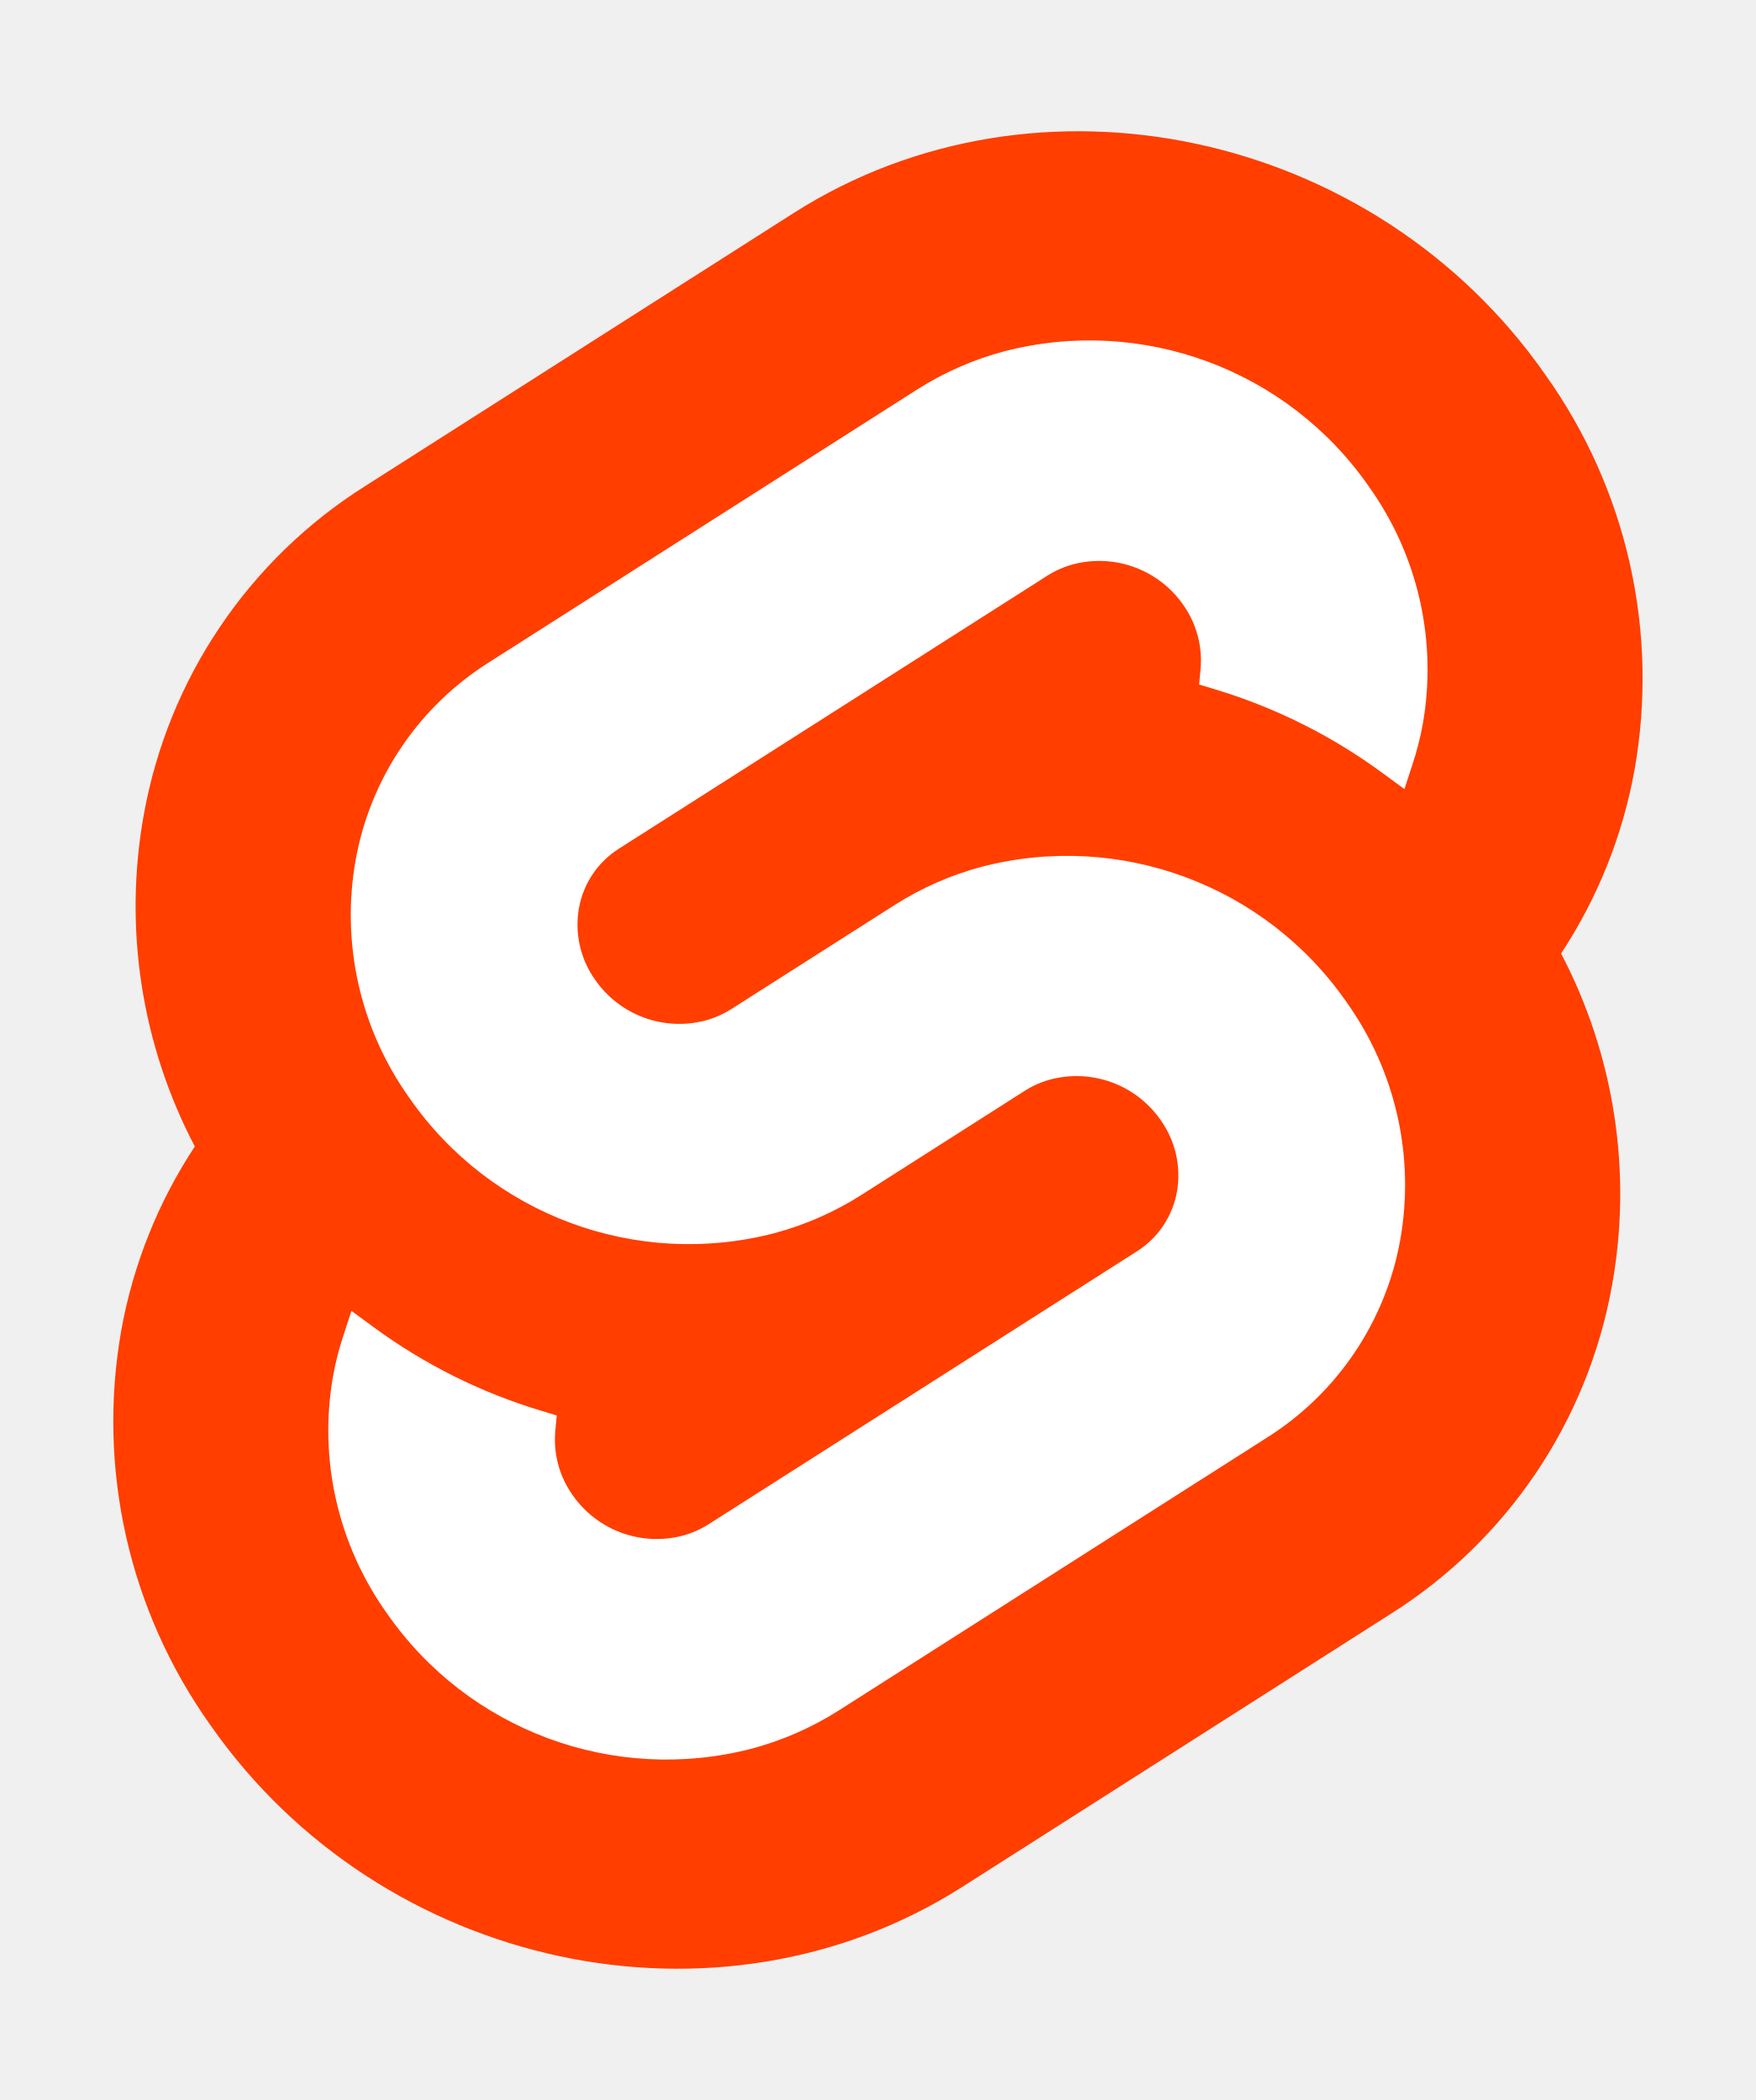
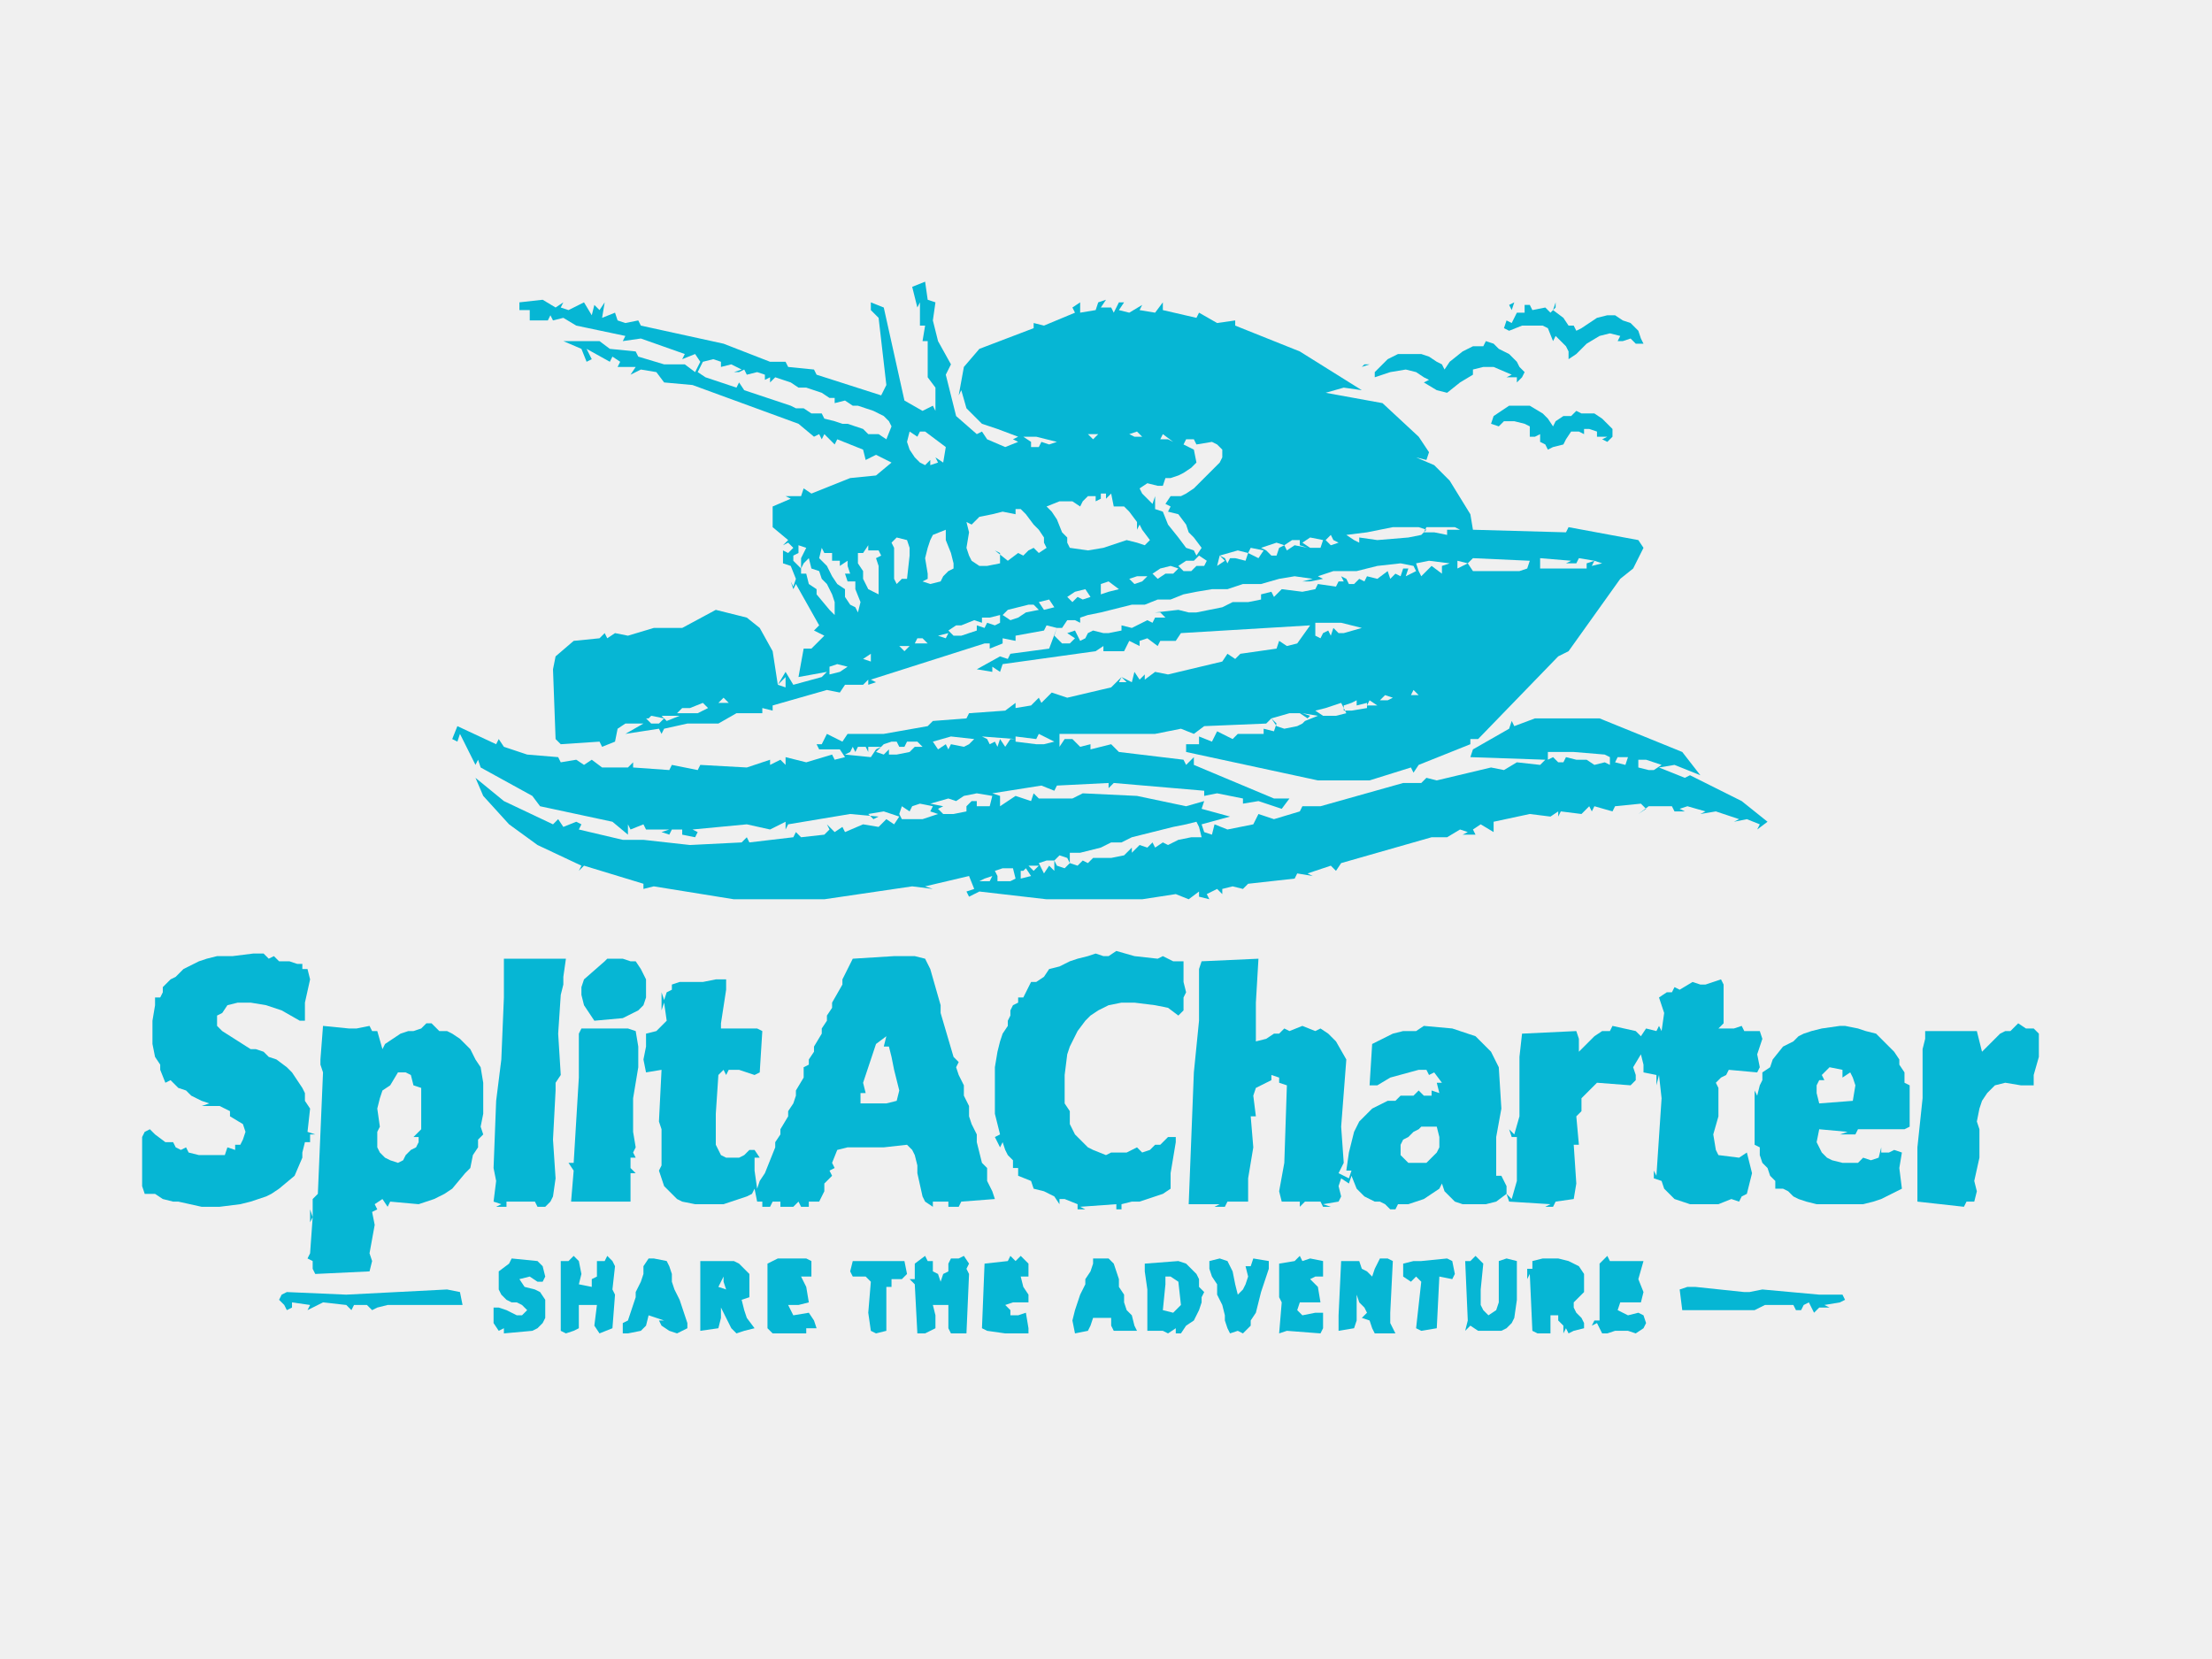
- <svg xmlns="http://www.w3.org/2000/svg" width="107" height="128" viewBox="0 0 107 128">
-   <path d="M94.157 22.819c-10.4-14.885-30.94-19.297-45.792-9.835L22.282 29.608A29.92 29.92 0 0 0 8.764 49.65a31.5 31.5 0 0 0 3.108 20.231 30 30 0 0 0-4.477 11.183 31.9 31.9 0 0 0 5.448 24.116c10.402 14.887 30.942 19.297 45.791 9.835l26.083-16.624A29.92 29.92 0 0 0 98.235 78.35a31.53 31.53 0 0 0-3.105-20.232 30 30 0 0 0 4.474-11.182 31.88 31.88 0 0 0-5.447-24.116" style="fill:#ff3e00" />
-   <path d="M45.817 106.582a20.72 20.72 0 0 1-22.237-8.243 19.17 19.17 0 0 1-3.277-14.503 18 18 0 0 1 .624-2.435l.49-1.498 1.337.981a33.6 33.6 0 0 0 10.203 5.098l.97.294-.09.968a5.85 5.85 0 0 0 1.052 3.878 6.24 6.24 0 0 0 6.695 2.485 5.8 5.8 0 0 0 1.603-.704L69.27 76.28a5.43 5.43 0 0 0 2.45-3.631 5.8 5.8 0 0 0-.987-4.371 6.24 6.24 0 0 0-6.698-2.487 5.7 5.7 0 0 0-1.6.704l-9.953 6.345a19 19 0 0 1-5.296 2.326 20.72 20.72 0 0 1-22.237-8.243 19.17 19.17 0 0 1-3.277-14.502 17.99 17.99 0 0 1 8.13-12.052l26.081-16.623a19 19 0 0 1 5.3-2.329 20.72 20.72 0 0 1 22.237 8.243 19.17 19.17 0 0 1 3.277 14.503 18 18 0 0 1-.624 2.435l-.49 1.498-1.337-.98a33.6 33.6 0 0 0-10.203-5.1l-.97-.294.09-.968a5.86 5.86 0 0 0-1.052-3.878 6.24 6.24 0 0 0-6.696-2.485 5.8 5.8 0 0 0-1.602.704L37.73 51.72a5.42 5.42 0 0 0-2.449 3.63 5.79 5.79 0 0 0 .986 4.372 6.24 6.24 0 0 0 6.698 2.486 5.8 5.8 0 0 0 1.602-.704l9.952-6.342a19 19 0 0 1 5.295-2.328 20.72 20.72 0 0 1 22.237 8.242 19.17 19.17 0 0 1 3.277 14.503 18 18 0 0 1-8.13 12.053l-26.081 16.622a19 19 0 0 1-5.3 2.328" style="fill:#fff" />
+ <svg xmlns="http://www.w3.org/2000/svg" viewBox="0 0 856 642" width="100%" height="100%">
+   <path d="M 179 505 L 178 500 L 173 499 L 134 501 L 111 500 L 109 501 L 108 503 L 110 505 L 111 507 L 113 506 L 113 504 L 120 505 L 119 507 L 125 504 L 134 505 L 136 507 L 137 505 L 142 505 L 144 507 L 146 506 L 150 505 Z M 650 499 L 651 507 L 679 507 L 683 505 L 694 505 L 695 507 L 697 507 L 698 505 L 700 504 L 702 508 L 704 506 L 708 506 L 706 505 L 712 504 L 714 503 L 713 501 L 704 501 L 682 499 L 677 500 L 675 500 L 656 498 L 653 498 Z M 443 489 L 443 492 L 444 499 L 444 515 L 450 515 L 452 516 L 455 514 L 455 516 L 457 516 L 459 513 L 462 511 L 464 507 L 465 504 L 465 502 L 466 500 L 464 498 L 464 495 L 463 493 L 459 489 L 456 488 Z M 451 494 L 453 494 L 456 496 L 457 505 L 454 508 L 450 507 L 451 497 Z M 330 488 L 329 492 L 330 494 L 335 494 L 337 496 L 336 508 L 337 515 L 339 516 L 343 515 L 343 498 L 345 498 L 345 495 L 349 495 L 351 493 L 350 488 Z M 593 488 L 593 491 L 591 491 L 591 495 L 592 493 L 593 515 L 595 516 L 600 516 L 600 509 L 603 509 L 603 511 L 605 513 L 605 516 L 606 514 L 607 516 L 609 515 L 613 514 L 613 512 L 612 510 L 610 508 L 609 506 L 609 504 L 613 500 L 613 493 L 611 490 L 607 488 L 603 487 L 597 487 Z M 543 489 L 543 494 L 546 496 L 548 494 L 550 496 L 548 514 L 550 515 L 556 514 L 557 494 L 562 495 L 563 493 L 562 488 L 560 487 L 550 488 L 547 488 Z M 539 488 L 537 487 L 534 487 L 532 491 L 531 494 L 529 492 L 527 491 L 526 488 L 519 488 L 518 509 L 518 515 L 524 514 L 525 511 L 525 501 L 526 504 L 528 506 L 529 508 L 527 510 L 530 511 L 531 514 L 532 516 L 540 516 L 538 512 L 538 508 Z M 468 488 L 468 491 L 467 493 L 468 491 L 469 494 L 468 496 L 469 494 L 471 497 L 471 501 L 473 505 L 474 509 L 474 511 L 473 513 L 474 511 L 475 514 L 476 516 L 479 515 L 481 516 L 484 513 L 484 511 L 486 508 L 488 500 L 491 491 L 491 488 L 485 487 L 484 490 L 482 490 L 483 494 L 482 497 L 481 499 L 479 501 L 478 497 L 477 492 L 475 488 L 472 487 Z M 423 487 L 423 489 L 422 492 L 420 495 L 420 497 L 418 501 L 416 507 L 415 511 L 416 516 L 421 515 L 422 513 L 423 510 L 430 510 L 430 513 L 431 515 L 440 515 L 439 513 L 438 509 L 436 507 L 435 504 L 435 501 L 433 498 L 433 495 L 431 489 L 429 487 Z M 301 487 L 297 489 L 297 514 L 299 516 L 312 516 L 312 514 L 316 514 L 315 511 L 313 508 L 307 509 L 305 505 L 309 505 L 313 504 L 312 498 L 310 494 L 314 494 L 314 488 L 312 487 Z M 271 488 L 271 515 L 278 514 L 279 510 L 279 506 L 283 514 L 285 516 L 288 515 L 292 514 L 289 510 L 288 507 L 287 503 L 290 502 L 290 493 L 286 489 L 284 488 Z M 280 494 L 280 496 L 281 499 L 278 498 Z M 251 487 L 249 490 L 249 493 L 248 496 L 246 500 L 246 502 L 243 511 L 241 512 L 241 516 L 243 516 L 248 515 L 250 513 L 251 509 L 257 511 L 255 511 L 256 513 L 259 515 L 262 516 L 266 514 L 266 512 L 263 503 L 261 499 L 260 496 L 260 493 L 259 490 L 258 488 L 253 487 Z M 208 488 L 198 487 L 197 489 L 193 492 L 193 499 L 194 501 L 196 503 L 198 504 L 200 504 L 202 505 L 204 507 L 202 509 L 200 509 L 196 507 L 193 506 L 191 506 L 191 512 L 193 515 L 195 514 L 195 516 L 206 515 L 208 514 L 210 512 L 211 510 L 211 503 L 209 500 L 207 499 L 203 498 L 201 495 L 205 494 L 208 496 L 210 496 L 211 494 L 210 490 Z M 622 486 L 619 489 L 619 511 L 617 511 L 616 513 L 618 512 L 620 516 L 622 516 L 625 515 L 630 515 L 633 516 L 636 514 L 637 512 L 636 509 L 634 508 L 630 509 L 626 507 L 627 504 L 635 504 L 636 500 L 634 495 L 636 488 L 623 488 Z M 571 486 L 569 488 L 567 488 L 568 511 L 567 515 L 569 513 L 572 515 L 581 515 L 583 514 L 585 512 L 586 510 L 587 503 L 587 488 L 583 487 L 580 488 L 580 504 L 579 507 L 576 509 L 574 507 L 573 505 L 573 499 L 574 489 Z M 495 489 L 495 502 L 496 504 L 495 516 L 498 515 L 511 516 L 512 514 L 512 508 L 509 508 L 504 509 L 502 507 L 503 504 L 511 504 L 510 498 L 507 495 L 509 494 L 512 494 L 512 488 L 507 487 L 504 488 L 503 486 L 501 488 Z M 381 489 L 380 514 L 382 515 L 389 516 L 398 516 L 398 514 L 397 508 L 394 509 L 391 509 L 391 507 L 389 505 L 392 504 L 398 504 L 398 501 L 396 498 L 398 496 L 396 498 L 395 494 L 398 494 L 398 489 L 395 486 L 393 488 L 391 486 L 390 488 Z M 358 486 L 354 489 L 354 495 L 352 495 L 354 497 L 355 516 L 358 516 L 362 514 L 362 509 L 361 505 L 367 505 L 367 514 L 368 516 L 374 516 L 375 493 L 374 491 L 375 489 L 373 486 L 371 487 L 368 487 L 367 489 L 367 492 L 365 493 L 364 496 L 363 493 L 361 492 L 361 488 L 359 488 Z M 217 488 L 217 515 L 219 516 L 222 515 L 224 514 L 224 505 L 231 505 L 230 513 L 232 516 L 237 514 L 238 501 L 237 499 L 238 490 L 237 488 L 235 486 L 234 488 L 231 488 L 231 494 L 229 495 L 229 498 L 224 497 L 225 493 L 224 488 L 222 486 L 220 488 Z M 225 398 L 224 400 L 224 417 L 222 450 L 220 450 L 222 453 L 221 465 L 244 465 L 244 454 L 246 454 L 244 452 L 244 448 L 246 448 L 245 446 L 246 444 L 245 438 L 245 425 L 247 413 L 247 405 L 246 399 L 243 398 Z M 726 400 L 722 399 L 719 398 L 714 397 L 712 397 L 705 398 L 701 399 L 698 400 L 696 401 L 694 403 L 690 405 L 686 410 L 685 413 L 682 415 L 682 418 L 681 420 L 680 424 L 679 422 L 679 443 L 681 444 L 681 447 L 682 450 L 684 452 L 685 455 L 687 457 L 687 460 L 690 460 L 692 461 L 694 463 L 696 464 L 699 465 L 703 466 L 721 466 L 725 465 L 728 464 L 736 460 L 735 452 L 736 446 L 733 445 L 731 446 L 728 446 L 728 444 L 727 448 L 724 449 L 721 448 L 719 450 L 713 450 L 709 449 L 707 448 L 705 446 L 703 442 L 704 437 L 715 438 L 712 439 L 718 439 L 719 437 L 737 437 L 739 436 L 739 420 L 737 419 L 737 415 L 735 412 L 735 410 L 733 407 Z M 708 413 L 713 414 L 713 417 L 716 415 L 717 417 L 718 420 L 717 426 L 704 427 L 703 423 L 703 420 L 704 418 L 706 418 L 705 416 Z M 787 398 L 784 398 L 781 396 L 778 399 L 776 399 L 774 400 L 767 407 L 765 399 L 745 399 L 745 402 L 744 406 L 744 425 L 742 444 L 742 465 L 760 467 L 761 465 L 764 465 L 765 461 L 764 457 L 766 448 L 766 437 L 765 434 L 766 429 L 767 426 L 769 423 L 772 420 L 776 419 L 782 420 L 787 420 L 787 416 L 789 409 L 789 400 Z M 175 400 L 173 399 L 170 399 L 167 396 L 165 396 L 163 398 L 160 399 L 158 399 L 155 400 L 149 404 L 148 406 L 146 399 L 144 399 L 143 397 L 138 398 L 135 398 L 125 397 L 124 410 L 124 412 L 125 415 L 123 462 L 121 464 L 121 471 L 120 468 L 120 473 L 121 471 L 120 485 L 119 487 L 121 488 L 121 491 L 122 493 L 143 492 L 144 488 L 143 485 L 145 474 L 144 469 L 146 468 L 145 466 L 148 464 L 150 467 L 151 465 L 162 466 L 168 464 L 172 462 L 175 460 L 180 454 L 182 452 L 183 447 L 185 444 L 185 441 L 187 439 L 186 436 L 187 431 L 187 419 L 186 413 L 184 410 L 182 406 L 178 402 Z M 157 415 L 159 416 L 160 420 L 163 421 L 163 437 L 160 440 L 162 440 L 162 442 L 161 444 L 159 445 L 157 447 L 156 449 L 154 450 L 151 449 L 149 448 L 147 446 L 146 444 L 146 438 L 147 436 L 146 429 L 147 425 L 148 422 L 151 420 L 154 415 Z M 465 372 L 464 375 L 464 395 L 462 415 L 460 466 L 472 466 L 470 467 L 474 467 L 475 465 L 483 465 L 483 456 L 485 444 L 484 432 L 486 432 L 485 424 L 486 421 L 492 418 L 492 416 L 495 417 L 495 419 L 498 420 L 497 450 L 495 461 L 496 465 L 503 465 L 503 467 L 505 465 L 511 465 L 512 467 L 515 467 L 512 466 L 518 465 L 519 463 L 518 459 L 519 456 L 522 458 L 523 455 L 525 460 L 528 463 L 532 465 L 534 465 L 536 466 L 538 468 L 540 468 L 541 466 L 545 466 L 551 464 L 557 460 L 558 458 L 559 461 L 563 465 L 566 466 L 575 466 L 579 465 L 583 462 L 584 465 L 600 466 L 598 467 L 601 467 L 602 465 L 609 464 L 610 458 L 609 443 L 611 443 L 610 432 L 612 430 L 612 425 L 618 419 L 631 420 L 633 418 L 633 416 L 632 413 L 635 408 L 636 412 L 636 415 L 641 416 L 641 420 L 642 416 L 643 425 L 641 455 L 640 453 L 640 456 L 643 457 L 644 460 L 648 464 L 654 466 L 665 466 L 670 464 L 673 465 L 674 463 L 676 462 L 678 454 L 676 446 L 673 448 L 665 447 L 664 445 L 663 439 L 665 432 L 665 421 L 664 419 L 666 417 L 668 416 L 669 414 L 680 415 L 681 413 L 680 408 L 682 402 L 681 399 L 675 399 L 674 397 L 671 398 L 665 398 L 667 396 L 667 381 L 669 382 L 667 381 L 666 379 L 660 381 L 658 381 L 655 380 L 650 383 L 648 382 L 647 384 L 645 384 L 642 386 L 644 392 L 643 399 L 642 397 L 641 399 L 637 398 L 635 401 L 633 399 L 624 397 L 623 399 L 620 399 L 617 401 L 611 407 L 611 402 L 610 399 L 589 400 L 588 409 L 588 432 L 586 439 L 584 437 L 585 440 L 587 440 L 587 457 L 585 464 L 583 462 L 583 459 L 581 455 L 579 455 L 579 440 L 581 429 L 580 413 L 577 407 L 571 401 L 562 398 L 551 397 L 548 399 L 543 399 L 539 400 L 531 404 L 530 420 L 533 420 L 538 417 L 549 414 L 552 414 L 553 416 L 555 415 L 558 419 L 556 419 L 557 423 L 554 422 L 554 424 L 551 424 L 549 422 L 547 424 L 542 424 L 540 426 L 537 426 L 531 429 L 526 434 L 524 438 L 522 446 L 521 453 L 523 453 L 522 456 L 518 454 L 520 450 L 519 436 L 521 410 L 517 403 L 514 400 L 511 398 L 509 399 L 504 397 L 499 399 L 497 398 L 495 400 L 493 400 L 490 402 L 486 403 L 486 388 L 487 371 Z M 556 436 L 557 440 L 557 444 L 556 446 L 552 450 L 545 450 L 542 447 L 542 443 L 543 441 L 545 440 L 547 438 L 549 437 L 550 436 Z M 246 372 L 244 372 L 241 371 L 235 371 L 234 372 L 226 379 L 225 382 L 225 385 L 226 389 L 230 395 L 241 394 L 247 391 L 249 389 L 250 386 L 250 379 L 248 375 Z M 195 371 L 195 386 L 194 410 L 192 426 L 191 452 L 192 457 L 191 465 L 194 466 L 192 467 L 196 467 L 196 465 L 207 465 L 208 467 L 211 467 L 213 465 L 214 463 L 215 456 L 214 441 L 215 422 L 215 419 L 217 416 L 216 400 L 217 385 L 218 381 L 218 378 L 219 371 Z M 358 371 L 354 370 L 346 370 L 330 371 L 326 379 L 326 381 L 322 388 L 322 390 L 320 393 L 320 395 L 318 398 L 318 400 L 315 405 L 315 407 L 313 410 L 313 412 L 311 413 L 311 417 L 308 422 L 308 424 L 307 427 L 305 430 L 305 432 L 302 437 L 302 439 L 300 442 L 300 444 L 296 454 L 294 457 L 293 460 L 292 453 L 292 448 L 294 448 L 292 445 L 290 445 L 288 447 L 286 448 L 281 448 L 279 447 L 277 443 L 277 431 L 278 416 L 280 414 L 281 416 L 282 414 L 286 414 L 292 416 L 294 415 L 295 399 L 293 398 L 279 398 L 279 396 L 281 383 L 281 379 L 277 379 L 272 380 L 263 380 L 260 381 L 260 383 L 258 384 L 257 387 L 256 384 L 256 391 L 257 388 L 258 395 L 254 399 L 250 400 L 250 405 L 249 410 L 250 415 L 256 414 L 255 434 L 256 437 L 256 451 L 255 453 L 257 459 L 262 464 L 264 465 L 269 466 L 280 466 L 289 463 L 291 462 L 292 460 L 293 465 L 295 465 L 295 467 L 298 467 L 299 465 L 302 465 L 302 467 L 307 467 L 309 465 L 310 467 L 313 467 L 313 465 L 317 465 L 319 461 L 319 458 L 322 455 L 321 453 L 323 452 L 322 450 L 324 445 L 328 444 L 342 444 L 351 443 L 353 445 L 354 447 L 355 451 L 355 454 L 357 463 L 358 465 L 361 467 L 361 465 L 367 465 L 367 467 L 371 467 L 372 465 L 385 464 L 384 461 L 382 457 L 382 452 L 380 450 L 378 442 L 378 439 L 376 435 L 375 432 L 375 428 L 373 424 L 373 420 L 371 416 L 370 413 L 371 411 L 369 409 L 364 392 L 364 389 L 360 375 Z M 343 401 L 342 405 L 344 405 L 345 409 L 346 414 L 348 422 L 347 426 L 343 427 L 333 427 L 333 423 L 335 423 L 334 419 L 339 404 Z M 117 373 L 115 373 L 112 372 L 108 372 L 106 370 L 104 371 L 102 369 L 98 369 L 90 370 L 84 370 L 80 371 L 77 372 L 71 375 L 68 378 L 66 379 L 63 382 L 63 384 L 62 386 L 60 386 L 60 389 L 59 395 L 59 404 L 60 409 L 62 412 L 62 414 L 64 419 L 66 418 L 69 421 L 72 422 L 74 424 L 78 426 L 81 427 L 78 428 L 85 428 L 89 430 L 89 432 L 94 435 L 95 438 L 94 441 L 93 443 L 91 443 L 91 445 L 88 444 L 87 447 L 77 447 L 73 446 L 72 444 L 70 445 L 68 444 L 67 442 L 64 442 L 60 439 L 58 437 L 56 438 L 55 440 L 55 459 L 56 462 L 60 462 L 63 464 L 67 465 L 65 468 L 64 466 L 65 468 L 67 465 L 69 465 L 78 467 L 85 467 L 93 466 L 97 465 L 103 463 L 105 462 L 108 460 L 114 455 L 117 448 L 117 446 L 118 442 L 120 442 L 120 439 L 122 439 L 119 438 L 120 429 L 118 426 L 118 423 L 117 421 L 113 415 L 111 413 L 107 410 L 104 409 L 102 407 L 99 406 L 97 406 L 86 399 L 84 397 L 84 393 L 86 392 L 88 389 L 92 388 L 97 388 L 103 389 L 109 391 L 116 395 L 118 395 L 118 388 L 120 379 L 119 375 L 117 375 Z M 458 372 L 454 372 L 450 370 L 448 371 L 439 370 L 432 368 L 429 370 L 427 370 L 424 369 L 421 370 L 417 371 L 414 372 L 410 374 L 406 375 L 404 378 L 401 380 L 399 380 L 396 386 L 394 386 L 394 388 L 392 389 L 391 391 L 391 393 L 390 395 L 390 397 L 388 400 L 387 403 L 386 407 L 385 413 L 385 431 L 387 439 L 385 440 L 387 444 L 388 442 L 389 445 L 390 447 L 392 449 L 392 452 L 394 452 L 394 455 L 399 457 L 400 460 L 404 461 L 408 463 L 410 466 L 410 464 L 412 464 L 417 466 L 417 468 L 420 468 L 418 467 L 432 466 L 432 468 L 434 468 L 434 466 L 438 465 L 441 465 L 450 462 L 453 460 L 453 454 L 455 442 L 455 440 L 452 440 L 449 443 L 447 443 L 445 445 L 442 446 L 440 444 L 436 446 L 430 446 L 428 447 L 423 445 L 421 444 L 416 439 L 414 435 L 414 430 L 412 427 L 412 416 L 413 408 L 414 405 L 417 399 L 420 395 L 422 393 L 425 391 L 429 389 L 434 388 L 439 388 L 447 389 L 452 390 L 456 393 L 458 391 L 458 386 L 459 384 L 458 380 Z M 577 164 L 580 165 L 582 163 L 586 163 L 590 164 L 592 165 L 592 169 L 594 169 L 596 168 L 596 171 L 598 172 L 599 174 L 601 173 L 605 172 L 606 170 L 608 167 L 611 167 L 613 168 L 613 166 L 615 166 L 618 167 L 618 169 L 622 169 L 620 170 L 622 171 L 624 169 L 624 166 L 620 162 L 617 160 L 612 160 L 610 159 L 608 161 L 605 161 L 602 163 L 601 165 L 599 162 L 597 160 L 592 157 L 584 157 L 578 161 Z M 527 142 L 530 141 L 528 141 Z M 590 141 L 588 142 L 587 140 L 584 137 L 580 135 L 578 133 L 575 132 L 574 134 L 570 134 L 566 136 L 561 140 L 559 143 L 558 141 L 556 140 L 553 138 L 550 137 L 541 137 L 537 139 L 532 144 L 532 146 L 538 144 L 544 143 L 548 144 L 551 146 L 553 147 L 551 148 L 556 151 L 560 152 L 565 148 L 570 145 L 570 143 L 574 142 L 578 142 L 585 145 L 583 146 L 587 146 L 587 148 L 589 146 L 590 144 L 588 142 Z M 582 127 L 584 128 L 589 126 L 597 126 L 599 127 L 601 132 L 602 130 L 606 134 L 607 136 L 607 139 L 610 137 L 614 133 L 619 130 L 623 129 L 627 130 L 626 132 L 628 132 L 631 131 L 633 133 L 636 133 L 635 131 L 634 128 L 631 125 L 628 124 L 625 122 L 622 122 L 618 123 L 612 127 L 610 128 L 609 126 L 607 126 L 605 123 L 601 120 L 602 117 L 602 119 L 600 121 L 598 119 L 593 120 L 592 118 L 590 118 L 590 121 L 587 121 L 585 125 L 583 124 Z M 586 117 L 584 118 L 585 120 Z M 201 117 L 201 120 L 205 120 L 205 124 L 212 124 L 213 122 L 214 124 L 218 123 L 223 126 L 242 130 L 241 132 L 248 131 L 265 137 L 264 139 L 269 137 L 271 140 L 269 144 L 265 141 L 257 141 L 247 138 L 246 136 L 236 135 L 232 132 L 218 132 L 225 135 L 227 140 L 229 139 L 227 135 L 236 140 L 237 138 L 240 140 L 239 142 L 246 142 L 244 145 L 248 143 L 254 144 L 257 148 L 268 149 L 309 164 L 315 169 L 317 168 L 318 170 L 319 168 L 323 172 L 324 170 L 334 174 L 335 178 L 339 176 L 345 179 L 339 184 L 329 185 L 314 191 L 311 189 L 310 192 L 304 192 L 306 193 L 299 196 L 299 204 L 305 209 L 303 211 L 305 210 L 307 212 L 305 214 L 303 213 L 303 218 L 306 219 L 308 224 L 307 227 L 306 225 L 307 228 L 308 226 L 317 242 L 315 244 L 319 246 L 314 251 L 311 251 L 309 262 L 320 260 L 318 262 L 307 265 L 304 260 L 301 265 L 299 252 L 294 243 L 289 239 L 277 236 L 264 243 L 253 243 L 243 246 L 238 245 L 235 247 L 234 245 L 232 247 L 222 248 L 215 254 L 214 259 L 215 286 L 217 288 L 232 287 L 233 289 L 238 287 L 239 282 L 242 280 L 249 280 L 242 284 L 255 282 L 256 284 L 257 282 L 266 280 L 278 280 L 285 276 L 295 276 L 295 274 L 299 275 L 299 273 L 320 267 L 325 268 L 327 265 L 334 265 L 336 263 L 336 265 L 339 264 L 337 263 L 381 249 L 383 249 L 383 251 L 388 249 L 388 247 L 393 248 L 393 246 L 404 244 L 405 242 L 409 243 L 406 251 L 391 253 L 390 255 L 387 254 L 378 259 L 384 260 L 384 258 L 387 260 L 388 257 L 424 252 L 427 250 L 427 252 L 435 252 L 437 248 L 441 250 L 441 248 L 444 247 L 448 250 L 449 248 L 455 248 L 457 245 L 507 242 L 502 249 L 498 250 L 495 248 L 494 251 L 480 253 L 478 255 L 475 253 L 473 256 L 452 261 L 447 260 L 443 263 L 443 261 L 441 263 L 439 260 L 438 264 L 432 261 L 434 262 L 430 266 L 413 270 L 407 268 L 403 272 L 402 270 L 399 273 L 393 274 L 393 272 L 389 275 L 375 276 L 374 278 L 361 279 L 359 281 L 342 284 L 328 284 L 326 287 L 320 284 L 318 288 L 316 288 L 317 290 L 325 290 L 327 293 L 323 294 L 322 292 L 312 295 L 304 293 L 304 296 L 302 294 L 298 296 L 298 294 L 289 297 L 271 296 L 270 298 L 260 296 L 259 298 L 245 297 L 245 295 L 243 297 L 233 297 L 229 294 L 226 296 L 223 294 L 217 295 L 216 293 L 204 292 L 195 289 L 193 286 L 192 288 L 177 281 L 175 286 L 177 287 L 178 284 L 184 296 L 185 294 L 186 297 L 206 308 L 209 312 L 237 318 L 243 323 L 243 319 L 244 321 L 249 319 L 250 321 L 259 321 L 256 322 L 259 323 L 260 321 L 264 321 L 264 323 L 269 324 L 270 322 L 268 321 L 289 319 L 298 321 L 304 318 L 304 321 L 305 319 L 329 315 L 340 316 L 338 317 L 336 315 L 342 314 L 348 316 L 346 319 L 343 317 L 340 320 L 334 319 L 327 322 L 326 320 L 323 322 L 320 319 L 321 321 L 319 323 L 310 324 L 308 322 L 307 324 L 290 326 L 289 324 L 287 326 L 267 327 L 249 325 L 251 323 L 249 325 L 241 325 L 224 321 L 225 319 L 223 318 L 218 320 L 216 317 L 214 319 L 195 310 L 184 301 L 187 308 L 197 319 L 208 327 L 225 335 L 224 337 L 226 335 L 249 342 L 249 344 L 253 343 L 284 348 L 319 348 L 353 343 L 361 344 L 358 343 L 375 339 L 377 344 L 374 345 L 375 347 L 379 345 L 405 348 L 442 348 L 455 346 L 460 348 L 464 345 L 464 347 L 468 348 L 467 346 L 471 344 L 473 346 L 473 344 L 477 343 L 481 344 L 483 342 L 501 340 L 502 338 L 508 339 L 506 338 L 515 335 L 517 337 L 519 334 L 554 324 L 560 324 L 565 321 L 568 322 L 566 323 L 571 323 L 570 321 L 573 319 L 578 322 L 578 318 L 592 315 L 600 316 L 603 314 L 603 316 L 604 314 L 612 315 L 615 312 L 616 314 L 617 312 L 624 314 L 625 312 L 635 311 L 637 313 L 634 315 L 638 312 L 647 312 L 648 314 L 652 314 L 650 313 L 653 312 L 660 314 L 658 315 L 664 314 L 673 317 L 671 318 L 676 317 L 681 319 L 680 321 L 684 318 L 674 310 L 654 300 L 652 301 L 642 297 L 648 296 L 658 300 L 651 291 L 619 278 L 594 278 L 586 281 L 585 279 L 584 282 L 570 290 L 569 293 L 598 294 L 596 296 L 587 295 L 582 298 L 577 297 L 556 302 L 552 301 L 550 303 L 543 303 L 511 312 L 504 312 L 503 314 L 493 317 L 487 315 L 485 319 L 475 321 L 470 319 L 469 323 L 466 322 L 465 319 L 476 316 L 465 313 L 466 310 L 459 312 L 440 308 L 419 307 L 415 309 L 402 309 L 400 307 L 399 310 L 393 308 L 387 312 L 387 308 L 384 307 L 403 304 L 408 306 L 409 304 L 429 303 L 429 305 L 431 303 L 466 306 L 466 308 L 471 307 L 481 309 L 481 311 L 487 310 L 496 313 L 499 309 L 493 309 L 462 296 L 462 293 L 459 296 L 458 294 L 433 291 L 430 288 L 422 290 L 422 288 L 418 289 L 415 286 L 412 286 L 410 289 L 410 284 L 447 284 L 457 282 L 462 284 L 466 281 L 490 280 L 492 278 L 494 280 L 493 283 L 489 282 L 489 284 L 479 284 L 477 286 L 471 283 L 469 287 L 464 285 L 464 288 L 459 288 L 459 291 L 510 302 L 530 302 L 546 297 L 547 299 L 549 296 L 569 288 L 569 286 L 572 286 L 603 254 L 607 252 L 627 224 L 632 220 L 636 212 L 634 209 L 607 204 L 606 206 L 570 205 L 569 199 L 561 186 L 555 180 L 548 177 L 552 178 L 553 175 L 549 169 L 535 156 L 513 152 L 520 150 L 527 151 L 503 136 L 478 126 L 478 124 L 471 125 L 464 121 L 463 123 L 450 120 L 450 117 L 447 121 L 441 120 L 442 118 L 437 121 L 433 120 L 435 117 L 433 117 L 431 121 L 430 119 L 426 119 L 428 116 L 425 117 L 424 120 L 418 121 L 418 117 L 415 119 L 416 121 L 404 126 L 400 125 L 400 127 L 379 135 L 373 142 L 371 153 L 372 151 L 374 158 L 380 164 L 386 166 L 386 168 L 386 166 L 394 169 L 392 170 L 394 171 L 389 173 L 382 170 L 380 167 L 378 168 L 370 161 L 366 145 L 368 141 L 363 132 L 361 124 L 362 117 L 359 116 L 358 109 L 353 111 L 355 119 L 356 117 L 356 126 L 358 126 L 357 132 L 359 132 L 359 146 L 362 150 L 362 159 L 361 157 L 357 159 L 350 155 L 342 119 L 337 117 L 337 120 L 340 123 L 343 149 L 341 153 L 316 145 L 315 143 L 305 142 L 304 140 L 298 140 L 280 133 L 248 126 L 247 124 L 242 125 L 239 124 L 238 121 L 233 123 L 234 117 L 232 120 L 230 118 L 229 122 L 226 117 L 220 120 L 217 119 L 218 117 L 215 119 L 210 116 Z M 384 339 L 383 341 L 379 341 L 381 340 Z M 395 337 L 396 337 L 397 336 L 399 339 L 395 340 Z M 385 337 L 388 336 L 392 336 L 393 340 L 391 341 L 386 341 L 386 339 Z M 398 335 L 402 335 L 400 337 Z M 408 333 L 408 337 L 406 335 L 404 338 L 402 334 L 405 333 Z M 410 331 L 413 332 L 414 334 L 412 336 L 409 335 L 408 333 Z M 465 324 L 461 324 L 456 325 L 452 327 L 450 326 L 447 328 L 446 326 L 444 328 L 441 327 L 438 330 L 438 328 L 435 331 L 430 332 L 423 332 L 421 334 L 419 333 L 417 335 L 414 334 L 414 330 L 418 330 L 426 328 L 430 326 L 434 326 L 438 324 L 454 320 L 459 319 L 463 318 L 464 320 Z M 363 315 L 357 317 L 349 317 L 348 315 L 349 312 L 352 314 L 353 312 L 356 311 L 361 312 L 360 314 Z M 384 308 L 383 312 L 378 312 L 378 310 L 376 310 L 374 312 L 374 314 L 369 315 L 365 315 L 363 313 L 365 312 L 360 311 L 367 309 L 370 310 L 369 312 L 370 310 L 373 308 L 378 307 Z M 634 294 L 637 294 L 643 296 L 640 298 L 638 298 L 634 297 Z M 626 293 L 630 293 L 629 296 L 625 295 Z M 599 291 L 609 291 L 621 292 L 623 293 L 623 296 L 621 295 L 617 296 L 614 294 L 610 294 L 606 293 L 605 295 L 603 295 L 601 293 L 599 294 Z M 341 289 L 339 290 L 337 293 L 327 292 L 329 291 L 330 289 L 331 291 L 332 289 L 335 289 L 336 291 L 336 289 Z M 357 289 L 354 289 L 352 291 L 347 292 L 344 292 L 344 290 L 342 292 L 339 291 L 342 288 L 345 287 L 347 287 L 348 289 L 350 289 L 351 287 L 355 287 Z M 361 287 L 368 285 L 377 286 L 375 288 L 373 289 L 368 288 L 367 290 L 366 288 L 363 290 Z M 393 285 L 401 286 L 402 284 L 408 287 L 406 286 L 408 287 L 404 288 L 401 288 L 393 287 Z M 380 285 L 393 286 L 391 286 L 389 289 L 387 286 L 386 289 L 385 287 L 383 288 L 382 286 Z M 250 278 L 251 278 L 252 277 L 257 278 L 255 280 L 252 280 Z M 492 278 L 499 276 L 503 276 L 506 278 L 504 280 L 502 281 L 497 282 L 494 281 Z M 256 277 L 263 277 L 258 279 Z M 504 276 L 510 277 L 505 279 L 507 277 Z M 521 276 L 517 277 L 512 277 L 509 275 L 513 274 L 519 272 Z M 274 274 L 270 276 L 262 276 L 264 274 L 267 274 L 272 272 Z M 529 273 L 530 271 L 533 273 Z M 520 275 L 520 273 L 523 272 L 525 271 L 525 273 L 529 272 L 529 274 L 523 275 Z M 278 272 L 280 270 L 282 272 Z M 534 271 L 536 269 L 539 270 L 537 271 Z M 546 269 L 547 267 L 549 269 Z M 433 264 L 434 262 L 436 264 Z M 304 262 L 304 266 L 301 265 Z M 328 258 L 325 260 L 321 261 L 321 258 L 324 257 Z M 337 253 L 337 256 L 334 255 Z M 348 250 L 352 250 L 350 252 Z M 354 249 L 355 247 L 357 247 L 359 249 Z M 367 245 L 366 247 L 363 246 Z M 509 246 L 509 241 L 519 241 L 527 243 L 520 245 L 518 245 L 516 243 L 515 246 L 514 244 L 512 245 L 511 247 Z M 387 238 L 387 241 L 385 242 L 382 241 L 381 243 L 378 242 L 378 244 L 372 246 L 369 246 L 367 244 L 370 242 L 372 242 L 374 243 L 372 242 L 377 240 L 380 241 L 380 239 L 383 239 Z M 402 236 L 397 237 L 394 239 L 391 240 L 388 238 L 390 236 L 398 234 L 400 234 Z M 406 232 L 408 235 L 404 236 L 402 233 Z M 422 231 L 419 232 L 417 231 L 415 233 L 413 231 L 416 229 L 420 228 Z M 433 228 L 429 229 L 426 230 L 426 226 L 429 225 Z M 437 224 L 440 223 L 442 225 L 439 226 Z M 440 223 L 444 223 L 442 225 Z M 456 220 L 454 222 L 451 222 L 448 224 L 446 222 L 449 220 L 453 219 Z M 548 221 L 544 223 L 545 220 L 543 220 L 542 223 L 540 222 L 538 224 L 537 221 L 533 224 L 529 223 L 528 225 L 526 224 L 524 226 L 522 226 L 521 224 L 519 223 L 520 225 L 518 225 L 517 227 L 510 226 L 509 228 L 504 229 L 496 228 L 493 231 L 492 229 L 488 230 L 488 232 L 483 233 L 477 233 L 473 235 L 463 237 L 460 237 L 456 236 L 447 237 L 449 237 L 451 239 L 447 239 L 446 241 L 444 240 L 438 243 L 434 242 L 434 244 L 429 245 L 427 245 L 423 244 L 421 245 L 420 247 L 418 248 L 416 244 L 413 245 L 416 247 L 414 249 L 411 249 L 408 246 L 409 243 L 411 243 L 413 240 L 416 240 L 418 241 L 418 239 L 421 238 L 426 237 L 438 234 L 443 234 L 448 232 L 453 232 L 458 230 L 463 229 L 469 228 L 475 228 L 481 226 L 488 226 L 495 224 L 501 223 L 508 224 L 504 225 L 507 225 L 512 224 L 510 223 L 516 221 L 525 221 L 533 219 L 542 218 L 547 219 Z M 616 219 L 617 217 L 620 218 Z M 564 220 L 564 217 L 568 218 Z M 548 218 L 553 217 L 561 218 L 558 219 L 558 222 L 554 219 L 550 223 L 549 221 Z M 322 217 L 325 217 L 325 219 L 328 217 L 328 219 L 329 222 L 327 222 L 328 225 L 331 225 L 331 228 L 333 233 L 332 237 L 331 235 L 329 234 L 327 231 L 327 228 L 324 226 L 322 223 L 320 219 Z M 596 220 L 596 216 L 608 217 L 606 218 L 610 218 L 611 216 L 617 217 L 614 218 L 614 220 Z M 568 218 L 570 216 L 592 217 L 591 220 L 588 221 L 570 221 Z M 313 216 L 314 220 L 317 221 L 318 224 L 320 226 L 322 230 L 323 233 L 323 238 L 321 236 L 316 230 L 316 228 L 313 226 L 312 222 L 310 222 L 310 220 L 311 218 Z M 472 215 L 474 217 L 471 219 Z M 467 217 L 466 219 L 463 219 L 461 221 L 458 221 L 456 219 L 459 217 L 462 217 L 464 215 Z M 483 214 L 482 217 L 478 216 L 476 216 L 475 218 L 474 216 L 472 215 L 479 213 Z M 483 214 L 484 212 L 489 213 L 487 216 Z M 318 212 L 319 214 L 322 214 L 322 217 L 320 219 L 317 216 Z M 336 211 L 336 213 L 340 213 L 341 215 L 339 216 L 340 219 L 338 218 L 340 219 L 340 230 L 336 228 L 334 224 L 334 221 L 332 218 L 332 214 L 334 214 Z M 309 211 L 312 212 L 310 216 L 310 220 L 307 217 L 307 215 L 309 214 Z M 497 211 L 495 212 L 494 215 L 492 215 L 490 213 L 488 212 L 494 210 Z M 497 211 L 500 209 L 503 209 L 503 211 L 506 212 L 501 211 L 498 213 Z M 504 210 L 507 208 L 512 209 L 511 212 L 507 212 Z M 347 208 L 351 209 L 352 212 L 352 215 L 351 224 L 349 224 L 347 226 L 346 224 L 346 212 L 345 210 Z M 513 209 L 515 207 L 516 209 L 518 210 L 515 211 Z M 366 205 L 366 209 L 368 214 L 369 218 L 369 220 L 367 221 L 365 223 L 364 225 L 360 226 L 357 225 L 359 224 L 359 222 L 358 216 L 359 212 L 360 209 L 361 207 Z M 551 206 L 552 204 L 563 204 L 567 206 L 565 205 L 560 205 L 560 207 L 555 206 Z M 552 205 L 550 207 L 545 208 L 533 209 L 526 208 L 526 210 L 524 209 L 521 207 L 529 206 L 539 204 L 549 204 Z M 405 212 L 402 214 L 400 212 L 398 213 L 396 215 L 392 213 L 394 214 L 390 217 L 385 213 L 387 214 L 387 218 L 382 219 L 379 219 L 376 217 L 375 215 L 374 212 L 375 206 L 374 202 L 376 203 L 379 200 L 384 199 L 388 198 L 393 199 L 393 197 L 395 197 L 397 199 L 400 203 L 402 205 L 404 208 L 404 210 Z M 405 196 L 410 194 L 415 194 L 418 196 L 419 194 L 421 192 L 424 192 L 424 194 L 426 193 L 426 191 L 428 191 L 428 193 L 430 191 L 431 196 L 435 196 L 437 198 L 440 202 L 440 205 L 441 203 L 442 205 L 445 209 L 443 211 L 440 210 L 441 208 L 440 210 L 436 209 L 427 212 L 421 213 L 414 212 L 413 210 L 413 208 L 411 206 L 409 201 L 407 198 Z M 459 170 L 462 170 L 463 172 L 469 171 L 471 172 L 473 174 L 473 177 L 472 179 L 462 189 L 459 191 L 457 192 L 453 192 L 451 195 L 453 196 L 452 198 L 456 199 L 459 203 L 460 206 L 462 208 L 465 212 L 463 215 L 462 213 L 459 212 L 456 208 L 452 203 L 450 198 L 447 197 L 447 192 L 446 195 L 442 191 L 441 189 L 444 187 L 448 188 L 450 188 L 451 185 L 453 185 L 456 184 L 458 183 L 461 181 L 463 179 L 462 174 L 458 172 Z M 449 170 L 450 168 L 454 171 L 452 170 Z M 396 169 L 401 169 L 409 171 L 406 172 L 403 171 L 402 173 L 399 173 L 399 171 Z M 437 168 L 440 167 L 442 169 L 439 169 Z M 421 168 L 425 168 L 423 170 Z M 352 167 L 355 169 L 356 167 L 358 167 L 366 173 L 365 179 L 362 177 L 363 179 L 360 180 L 360 178 L 358 180 L 356 179 L 354 177 L 352 174 L 351 171 Z M 270 144 L 272 140 L 276 139 L 279 140 L 279 142 L 283 141 L 287 143 L 284 144 L 286 144 L 288 143 L 289 145 L 293 144 L 296 145 L 296 147 L 298 146 L 298 148 L 300 146 L 306 148 L 309 150 L 312 150 L 318 152 L 321 154 L 323 154 L 323 156 L 327 155 L 330 157 L 332 157 L 338 159 L 342 161 L 344 163 L 345 165 L 343 170 L 340 168 L 336 168 L 334 166 L 328 164 L 326 164 L 323 163 L 319 162 L 318 160 L 314 160 L 311 158 L 308 158 L 306 157 L 288 151 L 286 148 L 285 150 L 273 146 Z" fill="#06b6d4" fill-rule="evenodd" />
</svg>
